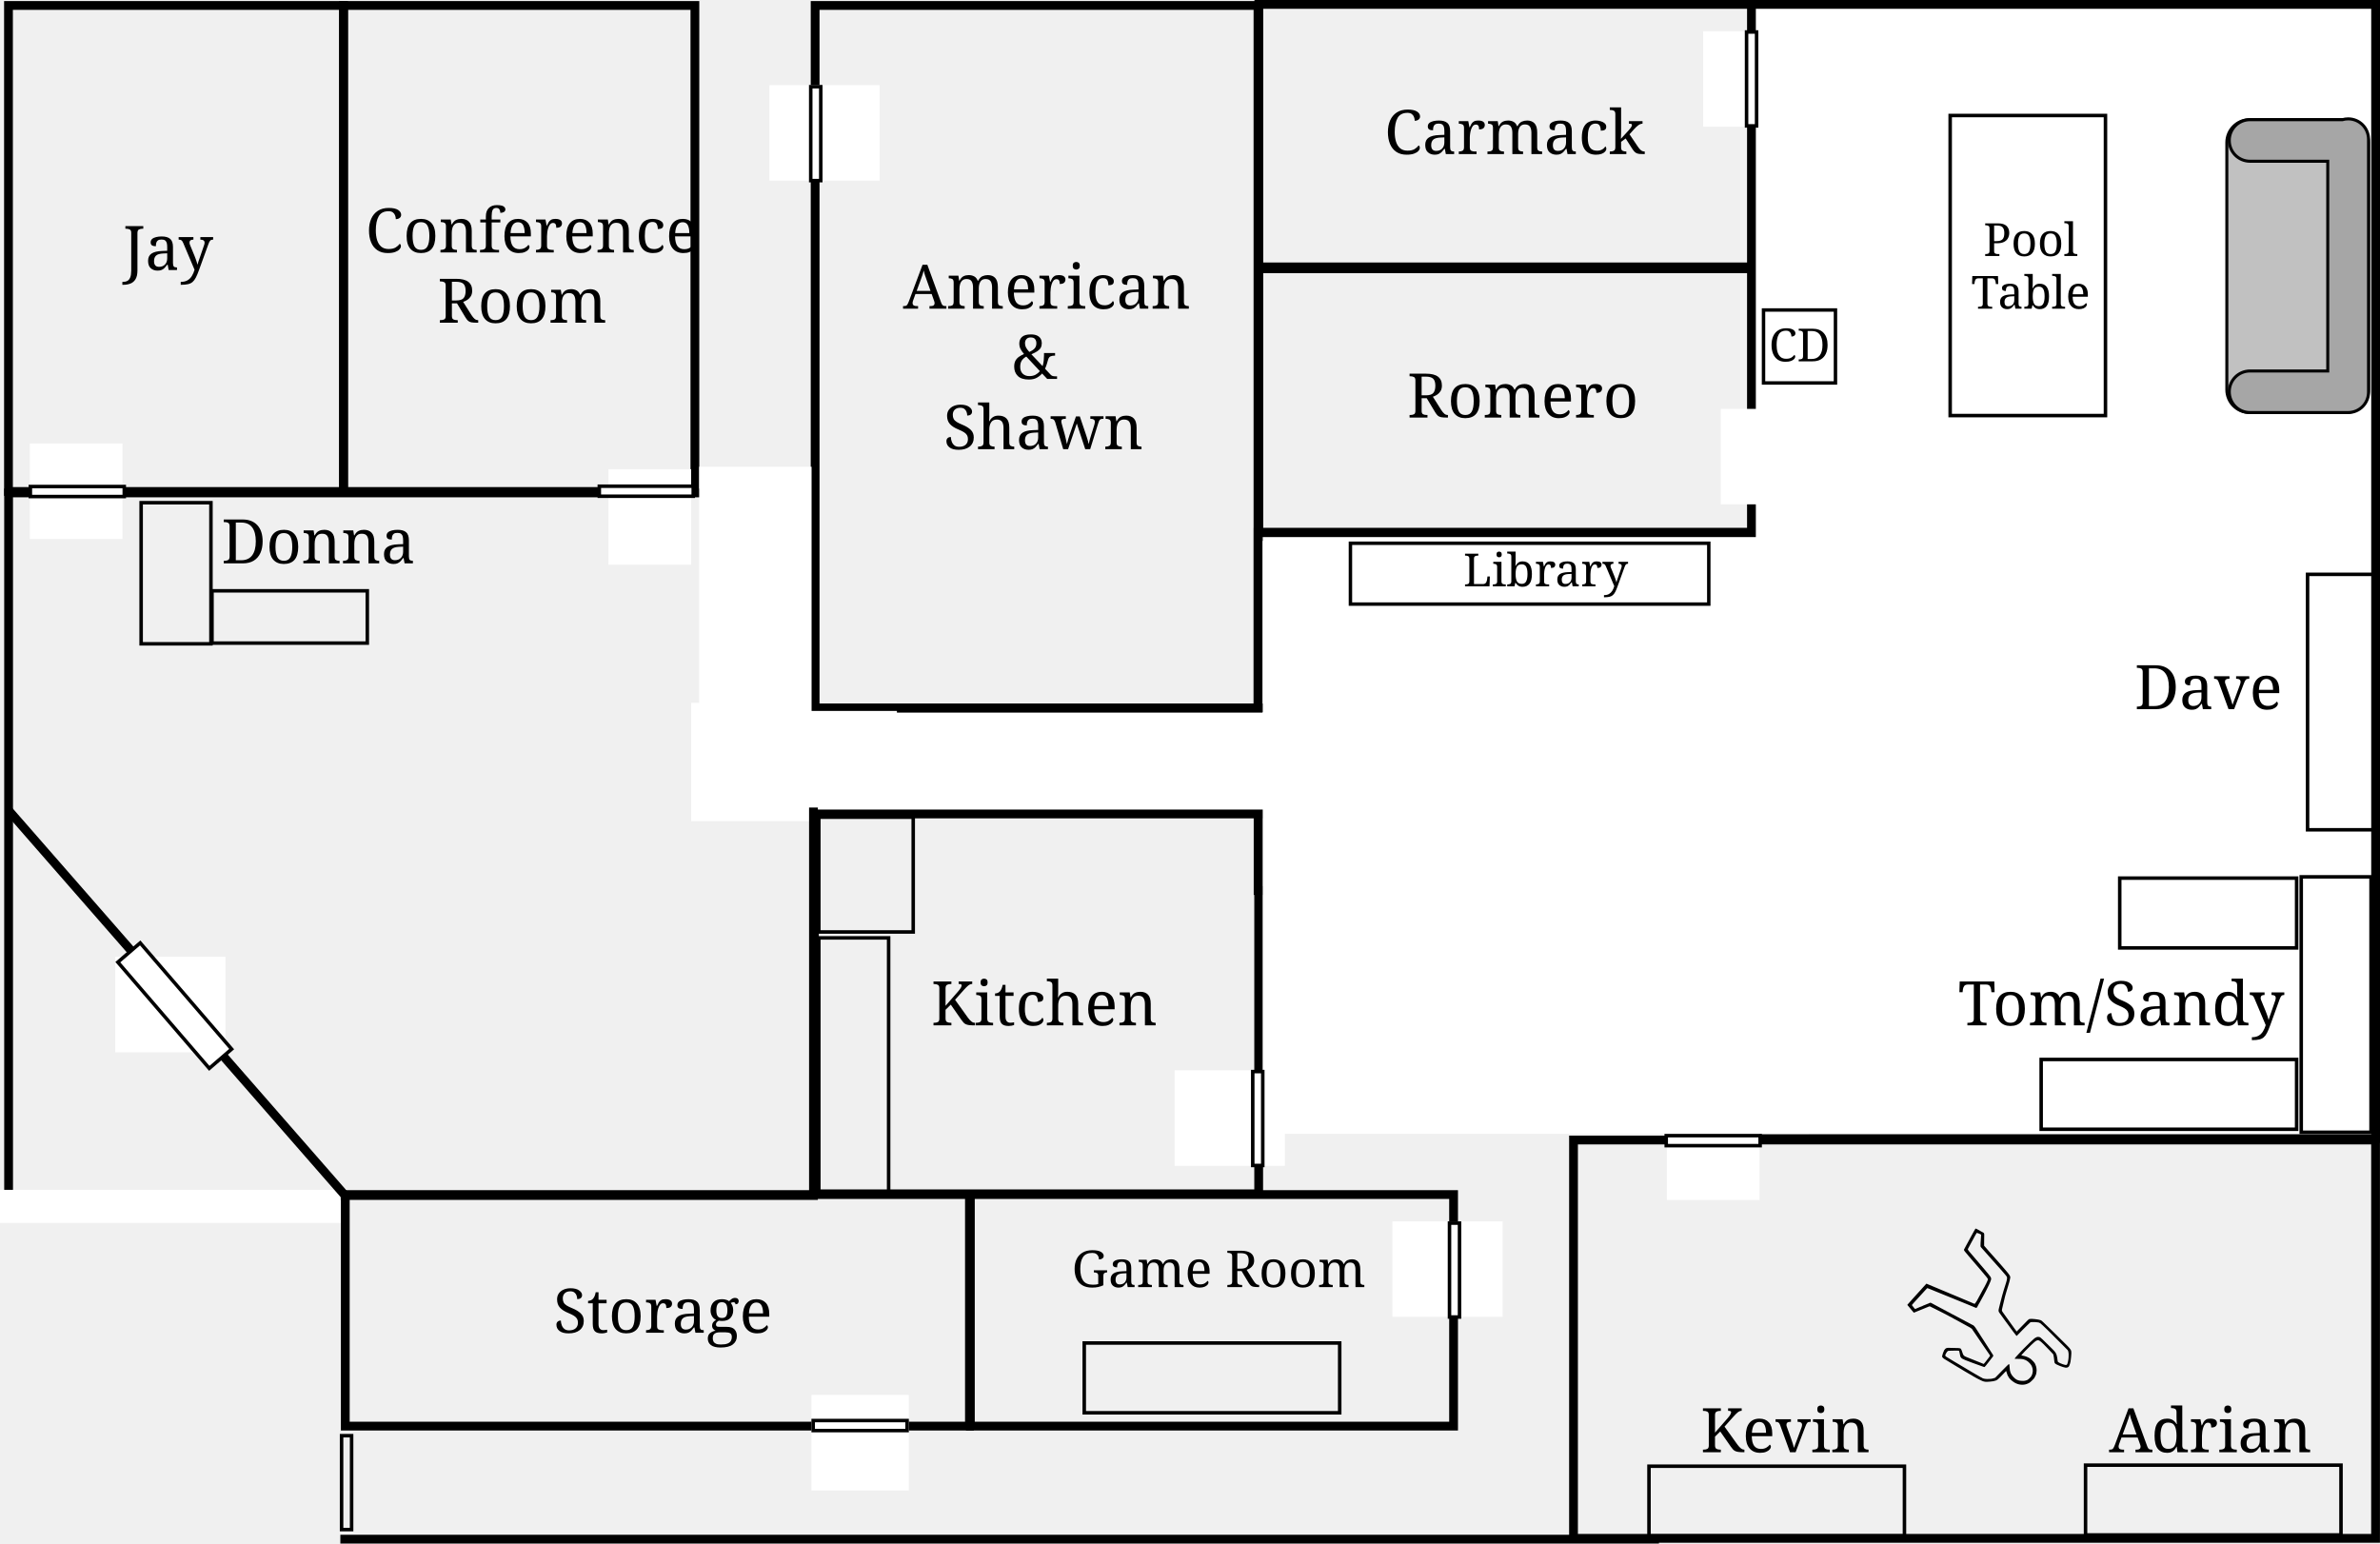
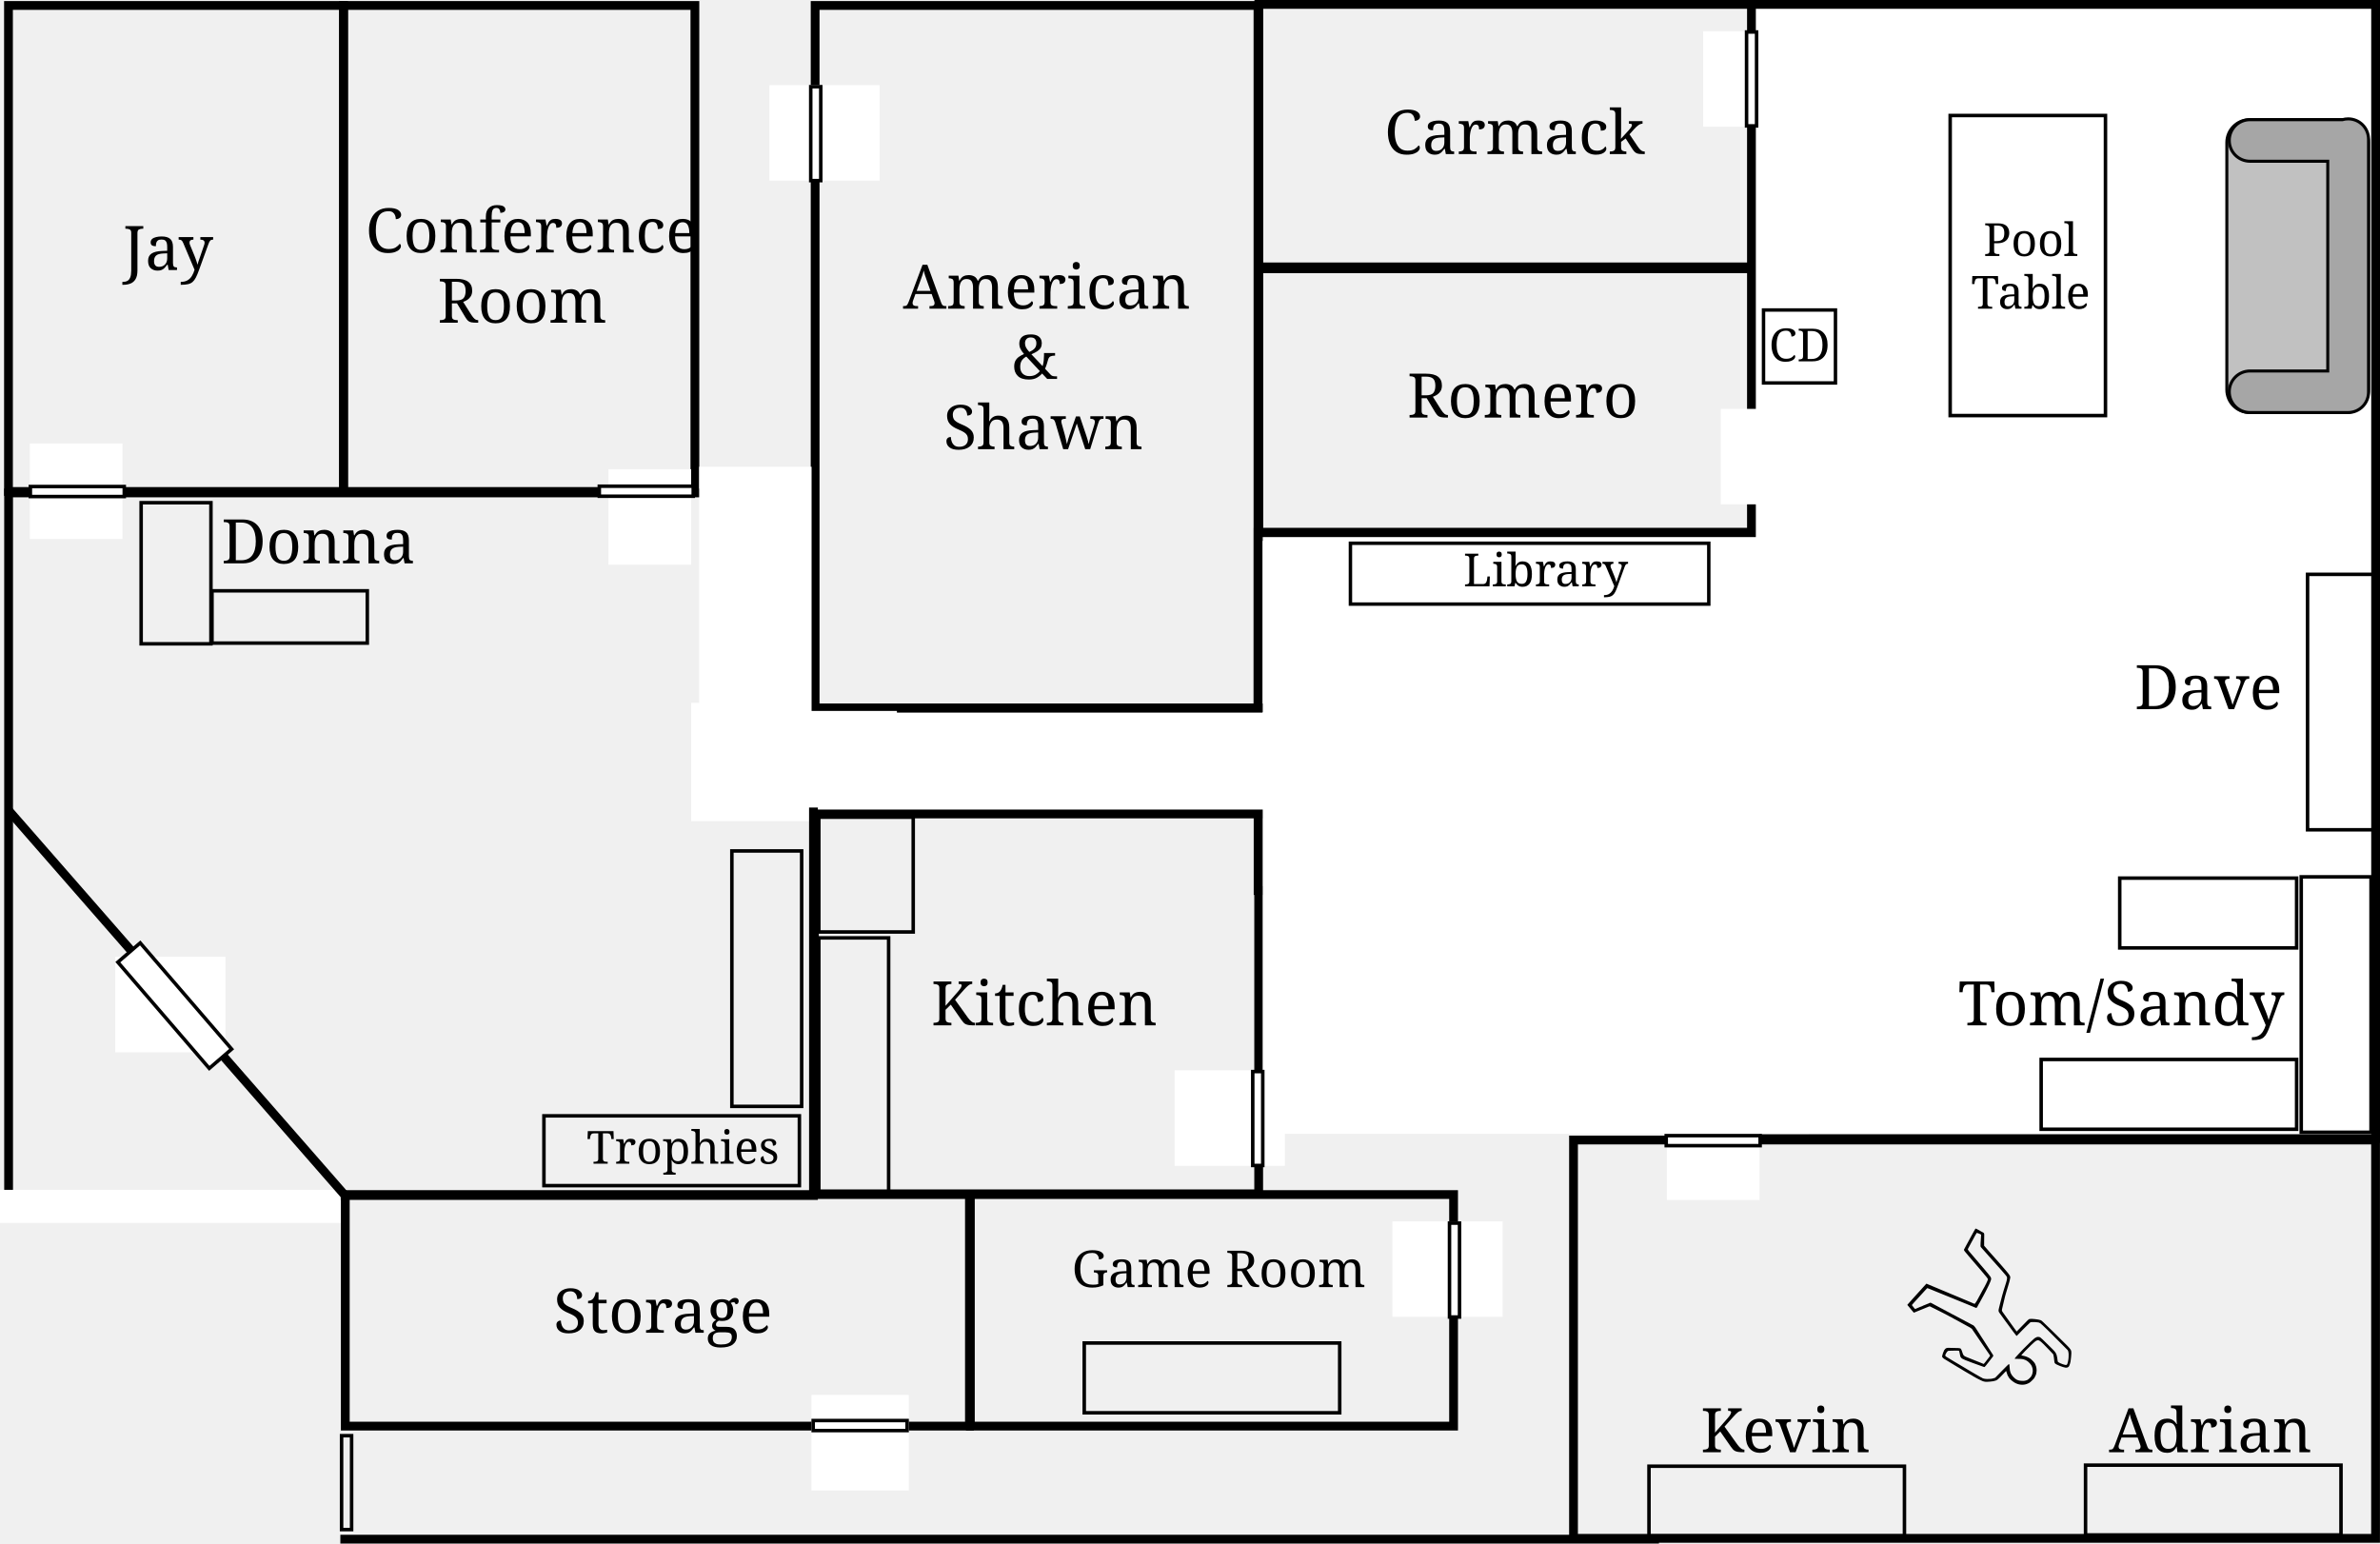
<svg xmlns="http://www.w3.org/2000/svg" id="svg2" version="1.1" xml:space="preserve" width="1806.363" height="1171.628" viewBox="0 0 1693.465 1098.402">
  <defs id="defs6">
    <clipPath clipPathUnits="userSpaceOnUse" id="clipPath22">
      <path d="M 0,0 H 1920 V 1080 H 0 Z" id="path24" />
    </clipPath>
    <clipPath clipPathUnits="userSpaceOnUse" id="clipPath212">
      <path d="m 1303.128,486.036 125.246,72.4 18.954,-32.79 -125.246,-72.4 z" id="path214" />
    </clipPath>
    <clipPath clipPathUnits="userSpaceOnUse" id="clipPath218">
      <path d="M 0,0 H 1920 V 1080 H 0 Z" id="path220" />
    </clipPath>
    <clipPath clipPathUnits="userSpaceOnUse" id="clipPath232">
      <path d="M 0,0 H 1920 V 1080 H 0 Z" id="path234" />
    </clipPath>
  </defs>
  <g id="g10" transform="matrix(1.25,0,0,-1.25,-626.1915,1313.4)">
    <path id="path30" style="fill:none;stroke:#000000;stroke-width:5;stroke-linecap:butt;stroke-linejoin:miter;stroke-miterlimit:4;stroke-dasharray:none;stroke-opacity:1" d="m 1217.518,1048.22 h 286.118 V 898.785 H 1217.518 Z" />
    <path id="path34" style="fill:none;stroke:#000000;stroke-width:5;stroke-linecap:butt;stroke-linejoin:miter;stroke-miterlimit:4;stroke-dasharray:none;stroke-opacity:1" d="m 1217.518,897.717 h 286.118 V 745.283 H 1217.518 Z" />
    <path id="path38" style="fill:none;stroke:#000000;stroke-width:5;stroke-linecap:butt;stroke-linejoin:miter;stroke-miterlimit:4;stroke-dasharray:none;stroke-opacity:1" d="m 1396.646,401.719 h 456.551 V 174.967 H 1396.646 Z" />
    <path id="path42" style="fill:none;stroke:#000000;stroke-width:5;stroke-linecap:butt;stroke-linejoin:miter;stroke-miterlimit:4;stroke-dasharray:none;stroke-opacity:1" d="m 1053.321,370.678 h 275.052 v -131.82 H 1053.321 Z" />
    <path id="path46" style="fill:none;stroke:#000000;stroke-width:5;stroke-linecap:butt;stroke-linejoin:miter;stroke-miterlimit:4;stroke-dasharray:none;stroke-opacity:1" d="m 964.55,588.567 h 252.885 V 371.105 H 964.55 Z" />
    <path id="path50" style="fill:none;stroke:#000000;stroke-width:5;stroke-linecap:butt;stroke-linejoin:miter;stroke-miterlimit:4;stroke-dasharray:none;stroke-opacity:1" d="m 1217.11,747.734 h 341.377 V 543.749 H 1217.11 Z" />
    <path d="m 1497.934,1048.22 h 355.291 V 402.522 h -355.291 z" style="fill:#ffffff;fill-opacity:1;fill-rule:nonzero;stroke:none" id="path52" />
    <path id="path56" style="fill:none;stroke:#000000;stroke-width:5;stroke-linecap:butt;stroke-linejoin:miter;stroke-miterlimit:4;stroke-dasharray:none;stroke-opacity:1" d="m 1497.934,1048.22 h 355.291 V 402.522 H 1497.934 Z" />
    <path d="M 936.539,647.717 H 1254.098 V 587.35 H 936.539 Z" style="fill:#ffffff;fill-opacity:1;fill-rule:nonzero;stroke:none" id="path58" />
    <path id="path62" style="fill:none;stroke:#000000;stroke-width:5;stroke-linecap:butt;stroke-linejoin:miter;stroke-miterlimit:4;stroke-dasharray:none;stroke-opacity:1" d="m 936.539,647.717 h 317.559 V 587.35 H 936.539 Z" />
    <path d="m 1219.742,744.964 h 310.901 v -339.68 h -310.901 z" style="fill:#ffffff;fill-opacity:1;fill-rule:nonzero;stroke:none" id="path64" />
    <text id="text68" style="font-variant:normal;font-weight:normal;line-height:0%;font-family:Georgia;-inkscape-font-specification:Georgia;writing-mode:lr-tb;fill:#000000;fill-opacity:1;fill-rule:nonzero;stroke:none" transform="scale(1,-1)" x="1031" y="-467">
      <tspan id="tspan70" y="-467" x="1031 1055.301 1065.555 1077.638 1093.531 1113.901 1130.82" style="font-size:35px;line-height:1.25">Kitchen</tspan>
    </text>
    <text id="text74" style="font-variant:normal;font-weight:normal;line-height:0%;font-family:Georgia;-inkscape-font-specification:Georgia;writing-mode:lr-tb;fill:#000000;fill-opacity:1;fill-rule:nonzero;stroke:none" transform="scale(1,-1)" x="1111" y="-318">
      <tspan id="tspan76" y="-318" x="1111 1132.028 1146.647 1172.199 1186.209 1193.2 1213.561 1229.195 1244.829" style="font-size:29px;line-height:1.25">Game Room</tspan>
    </text>
    <text id="text80" style="font-variant:normal;font-weight:normal;line-height:0%;font-family:Georgia;-inkscape-font-specification:Georgia;writing-mode:lr-tb;fill:#000000;fill-opacity:1;fill-rule:nonzero;stroke:none" transform="scale(1,-1)" x="1302" y="-813">
      <tspan id="tspan82" y="-813" x="1302 1326.559 1345.414 1376.238 1393.168 1407.507" style="font-size:35px;line-height:1.25">Romero</tspan>
    </text>
    <text id="text86" style="font-variant:normal;font-weight:normal;line-height:0%;font-family:Georgia;-inkscape-font-specification:Georgia;writing-mode:lr-tb;fill:#000000;fill-opacity:1;fill-rule:nonzero;stroke:none" transform="scale(1,-1)" x="1289" y="-963">
      <tspan id="tspan88" y="-963" x="1289 1311.474 1329.117 1343.47 1374.309 1391.953 1407.846" style="font-size:35px;line-height:1.25">Carmack</tspan>
    </text>
    <text id="text92" style="font-variant:normal;font-weight:normal;line-height:0%;font-family:Georgia;-inkscape-font-specification:Georgia;writing-mode:lr-tb;fill:#000000;fill-opacity:1;fill-rule:nonzero;stroke:none" transform="scale(1,-1)" x="1469" y="-224">
      <tspan id="tspan94" y="-224" x="1469 1493.301 1510.219 1527.601 1537.855" style="font-size:35px;line-height:1.25">Kevin</tspan>
    </text>
    <text id="text98" style="font-variant:normal;font-weight:normal;line-height:0%;font-family:Georgia;-inkscape-font-specification:Georgia;writing-mode:lr-tb;fill:#000000;fill-opacity:1;fill-rule:nonzero;stroke:none" transform="scale(1,-1)" x="1701.5" y="-224">
      <tspan id="tspan100" y="-224" x="1701.5 1724.981 1745.079 1759.418 1769.673 1787.309" style="font-size:35px;line-height:1.25">Adrian</tspan>
    </text>
    <text id="text104" style="font-variant:normal;font-weight:normal;line-height:0%;font-family:Georgia;-inkscape-font-specification:Georgia;writing-mode:lr-tb;fill:#000000;fill-opacity:1;fill-rule:nonzero;stroke:none" transform="scale(1,-1)" x="1615.6" y="-467">
      <tspan id="tspan106" y="-467" x="1615.6 1637.255 1656.123 1686.955 1703.359 1722.994 1740.631 1761.309 1781.406" style="font-size:35px;line-height:1.25">Tom/Sandy</tspan>
    </text>
    <text id="text110" style="font-variant:normal;font-weight:normal;line-height:0%;font-family:Georgia;-inkscape-font-specification:Georgia;writing-mode:lr-tb;fill:#000000;fill-opacity:1;fill-rule:nonzero;stroke:none" transform="scale(1,-1)" x="1716" y="-647">
      <tspan id="tspan112" y="-647" x="1716 1742.215 1759.852 1777.233" style="font-size:35px;line-height:1.25">Dave</tspan>
    </text>
    <path id="path116" style="fill:none;stroke:#000000;stroke-width:2;stroke-linecap:butt;stroke-linejoin:miter;stroke-miterlimit:4;stroke-dasharray:none;stroke-opacity:1" d="m 1439.61,216.028 h 145.417 V 176.296 H 1439.61 Z" />
    <path id="path120" style="fill:none;stroke:#000000;stroke-width:2;stroke-linecap:butt;stroke-linejoin:miter;stroke-miterlimit:4;stroke-dasharray:none;stroke-opacity:1" d="m 1688.11,216.629 h 145.417 V 176.896 H 1688.11 Z" />
    <path id="path124" style="fill:none;stroke:#000000;stroke-width:2;stroke-linecap:butt;stroke-linejoin:miter;stroke-miterlimit:4;stroke-dasharray:none;stroke-opacity:1" d="M 967.053,371.373 V 516.791 h 39.733 V 371.373 Z" />
    <path id="path128" style="fill:none;stroke:#000000;stroke-width:2;stroke-linecap:butt;stroke-linejoin:miter;stroke-miterlimit:4;stroke-dasharray:none;stroke-opacity:1" d="M 1810.892,406.127 V 551.545 h 39.733 V 406.127 Z" />
    <path id="path132" style="fill:none;stroke:#000000;stroke-width:2;stroke-linecap:butt;stroke-linejoin:miter;stroke-miterlimit:4;stroke-dasharray:none;stroke-opacity:1" d="m 1662.85,447.581 h 145.417 V 407.849 H 1662.85 Z" />
    <path id="path136" style="fill:none;stroke:#000000;stroke-width:2;stroke-linecap:butt;stroke-linejoin:miter;stroke-miterlimit:4;stroke-dasharray:none;stroke-opacity:1" d="m 1707.57,550.824 h 100.697 V 511.091 H 1707.57 Z" />
    <path id="path140" style="fill:none;stroke:#000000;stroke-width:2;stroke-linecap:butt;stroke-linejoin:miter;stroke-miterlimit:4;stroke-dasharray:none;stroke-opacity:1" d="M 1814.492,578.333 V 723.751 h 39.733 V 578.333 Z" />
    <path id="path144" style="fill:none;stroke:#000000;stroke-width:2;stroke-linecap:butt;stroke-linejoin:miter;stroke-miterlimit:4;stroke-dasharray:none;stroke-opacity:1" d="m 967.053,520.163 v 65.347 h 53.735 v -65.347 z" />
    <path id="path148" style="fill:none;stroke:#000000;stroke-width:2;stroke-linecap:butt;stroke-linejoin:miter;stroke-miterlimit:4;stroke-dasharray:none;stroke-opacity:1" d="m 1118.138,286.168 h 145.417 V 246.436 H 1118.138 Z" />
    <path id="path152" style="fill:none;stroke:#000000;stroke-width:2;stroke-linecap:butt;stroke-linejoin:miter;stroke-miterlimit:4;stroke-dasharray:none;stroke-opacity:1" d="M 1611.052,814.138 V 984.965 h 88.402 V 814.138 Z" />
    <text id="text156" style="font-variant:normal;font-weight:normal;line-height:0%;font-family:Georgia;-inkscape-font-specification:Georgia;writing-mode:lr-tb;fill:#000000;fill-opacity:1;fill-rule:nonzero;stroke:none" transform="scale(1,-1)" x="1630" y="-905">
      <tspan id="tspan158" y="-905" x="1630 1645.857 1659.869 1673.88 1681.314" style="font-size:26px;line-height:1.25">Pool </tspan>
    </text>
    <text id="text162" style="font-variant:normal;font-weight:normal;line-height:0%;font-family:Georgia;-inkscape-font-specification:Georgia;writing-mode:lr-tb;fill:#000000;fill-opacity:1;fill-rule:nonzero;stroke:none" transform="scale(1,-1)" x="1623" y="-875">
      <tspan id="tspan164" y="-875" x="1623 1639.086 1652.182 1666.735 1674.163" style="font-size:26px;line-height:1.25">Table</tspan>
    </text>
    <text id="text162-3" style="font-variant:normal;font-weight:normal;line-height:0%;font-family:Georgia;-inkscape-font-specification:Georgia;writing-mode:lr-tb;fill:#000000;fill-opacity:1;fill-rule:nonzero;stroke:none" transform="scale(1,-1)" x="1333.915" y="-716.931">
      <tspan id="tspan164-9" style="font-size:26px;line-height:1.25" x="1333.915" y="-716.931">Library</tspan>
    </text>
    <text id="text162-3-9" style="font-variant:normal;font-weight:normal;line-height:0%;font-family:Georgia;-inkscape-font-specification:Georgia;writing-mode:lr-tb;fill:#000000;fill-opacity:1;fill-rule:nonzero;stroke:none" transform="scale(1,-1)" x="1507.881" y="-845.025">
      <tspan id="tspan164-9-9" style="font-size:26px;line-height:1.25" x="1507.881" y="-845.025">CD</tspan>
    </text>
    <path id="path168" style="fill:none;stroke:#000000;stroke-width:5;stroke-linecap:butt;stroke-linejoin:miter;stroke-miterlimit:4;stroke-dasharray:none;stroke-opacity:1" d="m 697.498,370.678 h 355.291 v -131.82 H 697.498 Z" />
    <text id="text172" style="font-variant:normal;font-weight:normal;line-height:0%;font-family:Georgia;-inkscape-font-specification:Georgia;writing-mode:lr-tb;fill:#000000;fill-opacity:1;fill-rule:nonzero;stroke:none" transform="scale(1,-1)" x="816" y="-292">
      <tspan id="tspan174" y="-292" x="816 835.635 847.717 866.586 880.925 898.562 916.387" style="font-size:35px;line-height:1.25">Storage</tspan>
    </text>
    <path id="path178" style="fill:none;stroke:#000000;stroke-width:5;stroke-linecap:butt;stroke-linejoin:miter;stroke-miterlimit:4;stroke-dasharray:none;stroke-opacity:1" d="m 964.95,1047.61 h 252.085 V 647.638 H 964.95 Z" />
    <text id="text182" style="font-variant:normal;font-weight:normal;line-height:0%;font-family:Georgia;-inkscape-font-specification:Georgia;writing-mode:lr-tb;fill:#000000;fill-opacity:1;fill-rule:nonzero;stroke:none" transform="scale(1,-1)" x="1015" y="-875">
      <tspan id="tspan184" y="-875" x="1015 1038.481 1069.313 1086.232 1100.572 1110.826 1126.72 1144.356 1165.034" style="font-size:35px;line-height:1.25">American </tspan>
    </text>
    <text id="text188" style="font-variant:normal;font-weight:normal;line-height:0%;font-family:Georgia;-inkscape-font-specification:Georgia;writing-mode:lr-tb;fill:#000000;fill-opacity:1;fill-rule:nonzero;stroke:none" transform="scale(1,-1)" x="1077" y="-835">
      <tspan id="tspan190" y="-835" x="1077 1101.864" style="font-size:35px;line-height:1.25">&amp; </tspan>
    </text>
    <text id="text194" style="font-variant:normal;font-weight:normal;line-height:0%;font-family:Georgia;-inkscape-font-specification:Georgia;writing-mode:lr-tb;fill:#000000;fill-opacity:1;fill-rule:nonzero;stroke:none" transform="scale(1,-1)" x="1038" y="-795">
      <tspan id="tspan196" y="-795" x="1038 1057.635 1078.005 1095.641 1121.447" style="font-size:35px;line-height:1.25">Shawn</tspan>
    </text>
    <path d="M 894.364,650.609 H 962.505 V 583.261 H 894.364 Z" style="fill:#ffffff;fill-opacity:1;fill-rule:nonzero;stroke:none" id="path198" />
    <path id="path202" style="fill:none;stroke:#000000;stroke-width:5;stroke-linecap:butt;stroke-linejoin:miter;stroke-miterlimit:4;stroke-dasharray:none;stroke-opacity:1" d="m 694.691,174.499 h 750.585" />
    <path id="path238" style="fill:none;stroke:#000000;stroke-width:5;stroke-linecap:butt;stroke-linejoin:miter;stroke-miterlimit:4;stroke-dasharray:none;stroke-opacity:1" d="M 505.848,770.11 H 964.005 V 370.137 H 505.848 Z" />
    <path d="m 943.364,646 h 68.141 v -55 h -68.141 z" style="fill:#ffffff;fill-opacity:1;fill-rule:nonzero;stroke:none" id="path240" />
    <path id="path244" style="fill:none;stroke:#000000;stroke-width:5;stroke-linecap:butt;stroke-linejoin:miter;stroke-miterlimit:4;stroke-dasharray:none;stroke-opacity:1" d="M 696.485,1047.61 H 896.507 V 770.934 H 696.485 Z" />
    <text id="text248" style="font-variant:normal;font-weight:normal;line-height:0%;font-family:Georgia;-inkscape-font-specification:Georgia;writing-mode:lr-tb;fill:#000000;fill-opacity:1;fill-rule:nonzero;stroke:none" transform="scale(1,-1)" x="709" y="-907">
      <tspan id="tspan250" y="-907" x="709 731.474 750.342 771.031 782.409 799.317 813.671 830.579 851.268 867.162 884.07" style="font-size:35px;line-height:1.25">Conference </tspan>
    </text>
    <text id="text254" style="font-variant:normal;font-weight:normal;line-height:0%;font-family:Georgia;-inkscape-font-specification:Georgia;writing-mode:lr-tb;fill:#000000;fill-opacity:1;fill-rule:nonzero;stroke:none" transform="scale(1,-1)" x="750" y="-867">
      <tspan id="tspan256" y="-867" x="750 774.56 793.414 812.268" style="font-size:35px;line-height:1.25">Room</tspan>
    </text>
    <text id="text260" style="font-variant:normal;font-weight:normal;line-height:0%;font-family:Georgia;-inkscape-font-specification:Georgia;writing-mode:lr-tb;fill:#000000;fill-opacity:1;fill-rule:nonzero;stroke:none" transform="scale(1,-1)" x="627" y="-730">
      <tspan id="tspan262" y="-730" x="627 653.215 672.083 692.761 713.44" style="font-size:35px;line-height:1.25">Donna</tspan>
    </text>
    <path id="path266" style="fill:none;stroke:#000000;stroke-width:5;stroke-linecap:butt;stroke-linejoin:miter;stroke-miterlimit:4;stroke-dasharray:none;stroke-opacity:1" d="M 505.779,1047.61 H 696.54 V 770.934 H 505.779 Z" />
    <text id="text270" style="font-variant:normal;font-weight:normal;line-height:0%;font-family:Georgia;-inkscape-font-specification:Georgia;writing-mode:lr-tb;fill:#000000;fill-opacity:1;fill-rule:nonzero;stroke:none" transform="scale(1,-1)" x="571" y="-897">
      <tspan id="tspan272" y="-897" x="571 589.116 606.742" style="font-size:35px;line-height:1.25">Jay</tspan>
    </text>
    <path d="m 500.953,373.364 h 193.948 v -18.804 H 500.953 Z" style="fill:#ffffff;fill-opacity:1;fill-rule:nonzero;stroke:none" id="path276" />
    <path id="path280" style="fill:none;stroke:#000000;stroke-width:5;stroke-linecap:butt;stroke-linejoin:miter;stroke-miterlimit:4;stroke-dasharray:none;stroke-opacity:1" d="M 506.228,588.945 697.727,369.751" />
    <path d="m 847.301,783.609 h 47.063 v -54.347 h -47.063 z" style="fill:#ffffff;fill-opacity:1;fill-rule:nonzero;stroke:none" id="path282" />
    <path d="m 898.932,785.002 h 64 V 642.553 h -64 z" style="fill:#ffffff;fill-opacity:1;fill-rule:nonzero;stroke:none" id="path284" />
    <path d="m 938.932,1002.247 h 62.757 v -54.348 h -62.757 z" style="fill:#ffffff;fill-opacity:1;fill-rule:nonzero;stroke:none" id="path286" />
    <path d="m 517.932,798.247 h 52.758 v -54.347 h -52.758 z" style="fill:#ffffff;fill-opacity:1;fill-rule:nonzero;stroke:none" id="path288" />
    <path d="m 566.549,506.01 h 62.758 v -54.347 h -62.758 z" style="fill:#ffffff;fill-opacity:1;fill-rule:nonzero;stroke:none" id="path290" />
    <path d="m 962.842,256.6 h 55.456 v -54.347 h -55.456 z" style="fill:#ffffff;fill-opacity:1;fill-rule:nonzero;stroke:none" id="path292" />
    <path d="m 1293.54,355.421 h 62.758 v -54.347 h -62.758 z" style="fill:#ffffff;fill-opacity:1;fill-rule:nonzero;stroke:none" id="path294" />
    <path d="m 1169.587,441.382 h 62.757 V 387.035 h -62.757 z" style="fill:#ffffff;fill-opacity:1;fill-rule:nonzero;stroke:none" id="path296" />
    <path d="m 1449.773,421.952 h 52.757 V 367.605 h -52.757 z" style="fill:#ffffff;fill-opacity:1;fill-rule:nonzero;stroke:none" id="path298" />
    <path d="m 1480.482,817.952 h 62.758 V 763.605 h -62.758 z" style="fill:#ffffff;fill-opacity:1;fill-rule:nonzero;stroke:none" id="path300" />
    <path d="m 1470.482,1032.953 h 62.758 v -54.348 h -62.758 z" style="fill:#ffffff;fill-opacity:1;fill-rule:nonzero;stroke:none" id="path302" />
    <path id="path306" style="fill:none;stroke:#000000;stroke-width:2;stroke-linecap:butt;stroke-linejoin:miter;stroke-miterlimit:4;stroke-dasharray:none;stroke-opacity:1" d="m 695.386,179.95 v 53.456 h 5.709 V 179.95 Z" />
    <path id="path310" style="fill:none;stroke:#000000;stroke-width:2;stroke-linecap:butt;stroke-linejoin:miter;stroke-miterlimit:4;stroke-dasharray:none;stroke-opacity:1" d="m 1326.052,300.966 v 53.456 h 5.709 V 300.966 Z" />
    <path id="path314" style="fill:none;stroke:#000000;stroke-width:2;stroke-linecap:butt;stroke-linejoin:miter;stroke-miterlimit:4;stroke-dasharray:none;stroke-opacity:1" d="m 1017.298,236.318 h -53.456 v 5.709 h 53.456 z" />
    <path id="path318" style="fill:none;stroke:#000000;stroke-width:2;stroke-linecap:butt;stroke-linejoin:miter;stroke-miterlimit:4;stroke-dasharray:none;stroke-opacity:1" d="m 1214.052,387.236 v 53.456 h 5.709 V 387.236 Z" />
    <path id="path322" style="fill:none;stroke:#000000;stroke-width:2;stroke-linecap:butt;stroke-linejoin:miter;stroke-miterlimit:4;stroke-dasharray:none;stroke-opacity:1" d="m 1502.879,398.51 h -53.456 v 5.709 h 53.456 z" />
    <path id="path330" style="fill:none;stroke:#000000;stroke-width:2;stroke-linecap:butt;stroke-linejoin:miter;stroke-miterlimit:4;stroke-dasharray:none;stroke-opacity:1" d="m 1495.152,979.051 v 53.456 h 5.709 v -53.456 z" />
    <path id="path334" style="fill:none;stroke:#000000;stroke-width:2;stroke-linecap:butt;stroke-linejoin:miter;stroke-miterlimit:4;stroke-dasharray:none;stroke-opacity:1" d="m 962.45,947.899 v 53.456 h 5.709 v -53.456 z" />
    <path d="m 895.56,768.219 h -53.456 v 5.709 h 53.456 z" style="fill:#ffffff;fill-opacity:1;fill-rule:nonzero;stroke:none" id="path340" />
    <path id="path344" style="fill:none;stroke:#000000;stroke-width:2;stroke-linecap:butt;stroke-linejoin:miter;stroke-miterlimit:4;stroke-dasharray:none;stroke-opacity:1" d="m 895.56,768.219 h -53.456 v 5.709 h 53.456 z" />
    <path d="m 571.689,768.042 h -53.456 v 5.709 h 53.456 z" style="fill:#ffffff;fill-opacity:1;fill-rule:nonzero;stroke:none" id="path346" />
    <path id="path350" style="fill:none;stroke:#000000;stroke-width:2;stroke-linecap:butt;stroke-linejoin:miter;stroke-miterlimit:4;stroke-dasharray:none;stroke-opacity:1" d="m 571.689,768.042 h -53.456 v 5.709 h 53.456 z" />
    <path d="m 620.083,442.521 -52.056,60.444 12.733,10.966 52.056,-60.444 z" style="fill:#ffffff;fill-opacity:1;fill-rule:nonzero;stroke:none" id="path352" />
    <path id="path356" style="fill:none;stroke:#000000;stroke-width:2;stroke-linecap:butt;stroke-linejoin:miter;stroke-miterlimit:4;stroke-dasharray:none;stroke-opacity:1" d="m 620.083,442.521 -52.056,60.444 12.733,10.966 52.056,-60.444 z" />
    <path id="path360" style="fill:none;stroke:#000000;stroke-width:2;stroke-linecap:butt;stroke-linejoin:miter;stroke-miterlimit:4;stroke-dasharray:none;stroke-opacity:1" d="m 581.293,684.205 v 80.333 h 39.733 v -80.333 z" />
    <path id="path364" style="fill:none;stroke:#000000;stroke-width:2;stroke-linecap:butt;stroke-linejoin:miter;stroke-miterlimit:4;stroke-dasharray:none;stroke-opacity:1" d="m 621.627,684.613 v 29.763 h 88.402 V 684.613 Z" />
    <rect style="opacity:0.98;fill:#c0c0c0;fill-opacity:1;stroke:#000000;stroke-width:1.723;stroke-miterlimit:4;stroke-dasharray:none;stroke-dashoffset:0;stroke-opacity:1" id="rect3832" width="80.67" height="166.717" x="1768.539" y="-982.587" transform="scale(1,-1)" ry="13" />
    <path style="fill:#000000;stroke-width:0.11" d="m 1630.443,347.724 c 0,-0.416 -0.024,-1.946 -0.047,-3.4 -0.023,-1.454 -0.025,-2.707 -0.01,-2.784 0.02,-0.077 1.445,-1.712 3.166,-3.633 4.857,-5.421 8.796,-9.914 9.896,-11.287 1.587,-1.981 1.875,-2.494 1.811,-3.221 -0.043,-0.484 -0.53,-2.657 -0.612,-2.733 -0.058,-0.062 -1.235,-3.989 -1.901,-6.376 -0.23,-0.824 -0.45,-1.608 -0.489,-1.741 -0.133,-0.456 -1.246,-5.153 -1.548,-6.534 -0.336,-1.535 -0.363,-1.416 0.644,-2.819 0.704,-0.979 1.417,-1.975 2.074,-2.891 0.285,-0.398 0.751,-1.049 1.036,-1.446 0.285,-0.398 0.751,-1.049 1.036,-1.446 0.285,-0.398 0.751,-1.049 1.036,-1.446 0.285,-0.398 0.759,-1.058 1.052,-1.469 0.293,-0.411 0.711,-0.982 0.928,-1.269 l 0.395,-0.522 0.991,1.022 c 6.032,6.216 5.749,5.944 6.36,6.114 0.919,0.255 5.226,-0.221 6.384,-0.706 0.46,-0.193 1.062,-0.748 5.449,-5.03 0.848,-0.828 2.236,-2.182 3.084,-3.01 2.237,-2.184 4.697,-4.623 6.448,-6.393 2.177,-2.202 2.456,-2.717 2.403,-4.432 -0.031,-1.004 -0.243,-3.251 -0.38,-4.035 -0.059,-0.338 -0.103,-0.656 -0.098,-0.707 0.024,-0.229 -0.577,-2.129 -0.797,-2.517 -0.368,-0.65 -1.165,-0.998 -2.027,-0.888 -0.581,0.075 -2.313,0.598 -2.987,0.903 -0.147,0.068 -0.626,0.268 -1.062,0.446 -1.57,0.643 -2.067,1.019 -2.261,1.709 -0.083,0.295 -0.304,2.154 -0.328,2.764 -0.01,0.134 -0.092,0.594 -0.192,1.024 l -0.183,0.782 -2.377,2.536 c -2.425,2.588 -4.391,4.497 -5.152,5.005 -0.878,0.585 -1.419,0.591 -2.4,0.028 -0.608,-0.35 -4.453,-3.984 -6.053,-5.722 -0.495,-0.538 -1.17,-1.271 -1.5,-1.629 -0.33,-0.358 -0.633,-0.709 -0.673,-0.779 -0.046,-0.08 0.281,-0.178 0.879,-0.265 1.147,-0.166 2.804,-0.77 3.705,-1.35 0.21,-0.136 0.561,-0.36 0.779,-0.499 0.478,-0.305 2.166,-2.11 2.305,-2.465 0.056,-0.139 0.204,-0.461 0.331,-0.715 0.574,-1.145 0.85,-3.007 0.628,-4.241 -0.061,-0.337 -0.11,-0.649 -0.109,-0.695 0.01,-0.44 -0.62,-1.943 -1.143,-2.746 -0.365,-0.562 -2.305,-2.436 -2.758,-2.665 -0.211,-0.107 -0.58,-0.293 -0.818,-0.415 -1.829,-0.929 -4.392,-0.966 -6.45,-0.095 -0.702,0.297 -0.83,0.363 -1.385,0.711 -0.787,0.494 -1.35,0.93 -2.122,1.645 -0.613,0.567 -0.823,0.864 -1.634,2.307 -0.073,0.131 -0.274,0.723 -0.445,1.317 -0.34,1.18 -0.408,1.317 -0.549,1.105 -0.052,-0.078 -0.686,-0.746 -1.409,-1.484 -0.723,-0.738 -1.702,-1.748 -2.176,-2.243 -1.504,-1.571 -2.465,-1.959 -5.496,-2.217 -2.412,-0.205 -3.06,-0.15 -4.336,0.366 -0.581,0.236 -1.102,0.477 -1.157,0.538 -0.062,0.056 -0.162,0.117 -0.239,0.124 -0.077,0.007 -0.339,0.134 -0.585,0.278 -0.246,0.144 -0.504,0.278 -0.574,0.296 -0.069,0.019 -0.325,0.154 -0.567,0.302 -0.242,0.148 -0.532,0.302 -0.644,0.342 -0.111,0.041 -0.269,0.144 -0.35,0.231 -0.086,0.083 -0.204,0.147 -0.273,0.134 -0.07,-0.014 -0.208,0.062 -0.306,0.168 -0.102,0.102 -0.236,0.182 -0.306,0.168 -0.07,-0.014 -0.21,0.064 -0.311,0.174 -0.105,0.106 -0.275,0.232 -0.385,0.274 -0.198,0.073 -1.061,0.565 -1.934,1.103 -0.241,0.149 -0.534,0.317 -0.651,0.375 -0.117,0.057 -0.409,0.227 -0.649,0.377 -0.24,0.15 -0.532,0.32 -0.649,0.377 -0.118,0.057 -0.409,0.227 -0.649,0.377 -0.24,0.15 -0.549,0.338 -0.686,0.418 -0.137,0.08 -0.446,0.268 -0.686,0.418 -0.24,0.15 -0.549,0.338 -0.686,0.417 -0.138,0.079 -0.446,0.268 -0.686,0.418 -0.24,0.15 -0.532,0.319 -0.649,0.377 -0.117,0.057 -0.409,0.227 -0.649,0.377 -0.24,0.15 -0.549,0.338 -0.686,0.418 -0.138,0.079 -0.446,0.268 -0.686,0.417 -0.24,0.15 -0.549,0.338 -0.686,0.417 -0.138,0.079 -0.446,0.268 -0.686,0.418 -0.24,0.15 -0.549,0.338 -0.686,0.417 -0.138,0.079 -0.446,0.268 -0.686,0.417 -0.24,0.15 -0.549,0.338 -0.686,0.418 -0.138,0.079 -0.446,0.268 -0.686,0.417 -0.24,0.15 -0.549,0.338 -0.686,0.417 -0.138,0.079 -0.446,0.268 -0.685,0.418 -0.24,0.15 -0.546,0.327 -0.68,0.392 -0.134,0.066 -0.443,0.333 -0.685,0.595 -0.419,0.454 -0.437,0.503 -0.374,1.042 0.067,0.575 0.809,2.643 1.182,3.297 0.113,0.197 0.394,0.534 0.626,0.748 0.478,0.442 0.941,0.565 2.085,0.553 5.511,-0.055 6.407,-0.124 6.768,-0.515 0.203,-0.22 0.608,-1.25 1.009,-2.567 0.332,-1.088 0.781,-1.581 1.831,-2.007 3.009,-1.224 6.61,-2.671 8.314,-3.34 0.69,-0.271 1.392,-0.561 1.56,-0.645 0.334,-0.166 0.337,-0.163 1.31,1.109 0.187,0.245 0.465,0.603 0.617,0.796 0.153,0.192 0.428,0.553 0.614,0.799 0.185,0.247 0.57,0.745 0.854,1.108 0.284,0.363 0.523,0.711 0.53,0.773 0.01,0.062 -0.216,0.437 -0.495,0.834 -0.954,1.355 -1.635,2.342 -2.556,3.711 -0.223,0.331 -0.618,0.913 -0.878,1.292 -0.26,0.38 -0.657,0.959 -0.881,1.29 -0.225,0.33 -0.606,0.89 -0.848,1.244 -0.24,0.356 -0.595,0.874 -0.783,1.154 -0.335,0.498 -0.788,1.163 -1.711,2.513 -0.251,0.367 -0.626,0.917 -0.833,1.221 -0.207,0.305 -0.578,0.841 -0.822,1.194 -0.244,0.353 -0.493,0.739 -0.552,0.859 -0.089,0.183 -1.915,1.279 -2.848,1.708 -0.12,0.054 -1.219,0.661 -2.445,1.346 -1.225,0.686 -2.326,1.291 -2.446,1.345 -0.121,0.053 -0.692,0.371 -1.272,0.702 -0.58,0.332 -1.115,0.611 -1.191,0.619 -0.076,0.008 -0.213,0.097 -0.305,0.197 -0.097,0.096 -0.225,0.171 -0.295,0.157 -0.07,-0.014 -0.203,0.057 -0.295,0.157 -0.097,0.096 -0.23,0.188 -0.306,0.197 -0.076,0.008 -0.476,0.21 -0.89,0.447 -0.414,0.237 -0.815,0.438 -0.891,0.446 -0.076,0.008 -0.199,0.082 -0.274,0.162 -0.08,0.076 -0.239,0.186 -0.366,0.233 -0.126,0.048 -0.333,0.125 -0.46,0.172 -0.127,0.046 -0.291,0.152 -0.366,0.233 -0.08,0.076 -0.198,0.153 -0.274,0.162 -0.077,0.007 -0.339,0.133 -0.585,0.278 -0.246,0.144 -0.503,0.279 -0.571,0.298 -0.069,0.02 -0.306,0.138 -0.527,0.264 -0.222,0.126 -0.526,0.284 -0.676,0.351 -0.54,0.242 -0.713,0.329 -1.212,0.608 -0.279,0.156 -0.657,0.347 -0.841,0.425 -0.183,0.078 -0.563,0.268 -0.842,0.424 -0.279,0.155 -0.656,0.348 -0.838,0.427 -0.181,0.08 -0.493,0.232 -0.692,0.337 -0.396,0.211 -0.807,0.408 -1.07,0.513 -0.094,0.038 -0.382,0.195 -0.642,0.351 -0.501,0.301 -0.732,0.299 -1.406,-0.013 -0.412,-0.191 -0.578,-0.259 -1.145,-0.468 -0.154,-0.057 -0.448,-0.178 -0.653,-0.268 -0.205,-0.091 -0.5,-0.211 -0.654,-0.268 -0.403,-0.149 -0.668,-0.257 -1.092,-0.444 -0.205,-0.091 -0.5,-0.211 -0.653,-0.268 -0.403,-0.149 -0.668,-0.257 -1.092,-0.444 -0.427,-0.188 -0.694,-0.297 -1.093,-0.444 -0.302,-0.111 -1.345,-0.545 -1.672,-0.695 -0.188,-0.087 -0.25,-0.031 -1.014,0.918 -0.447,0.556 -1.28,1.558 -1.845,2.232 l -1.036,1.219 0.271,0.357 c 0.251,0.33 0.757,0.897 2.952,3.309 0.451,0.495 1.187,1.309 1.635,1.808 0.924,1.028 1.983,2.197 3.236,3.57 0.472,0.517 0.987,1.095 1.143,1.283 0.157,0.188 0.594,0.666 0.972,1.062 l 0.688,0.719 0.358,-0.16 c 0.197,-0.088 0.737,-0.317 1.201,-0.508 1.86,-0.769 2.207,-0.914 2.63,-1.1 0.47,-0.207 0.914,-0.392 2.671,-1.114 0.609,-0.25 1.12,-0.468 1.134,-0.483 0.014,-0.016 0.55,-0.241 1.19,-0.502 0.64,-0.26 1.363,-0.559 1.608,-0.664 0.244,-0.105 0.748,-0.316 1.119,-0.469 0.639,-0.263 1.179,-0.491 2.457,-1.035 0.675,-0.287 1.617,-0.678 2.749,-1.14 0.465,-0.19 1.083,-0.447 1.372,-0.572 0.289,-0.125 0.763,-0.33 1.053,-0.454 0.289,-0.125 0.83,-0.353 1.201,-0.505 0.371,-0.153 0.873,-0.365 1.115,-0.472 0.242,-0.107 0.796,-0.339 1.231,-0.515 0.435,-0.176 1.027,-0.423 1.316,-0.549 1.01,-0.44 1.583,-0.685 2.278,-0.975 l 0.7,-0.292 0.376,0.347 c 0.321,0.297 1.504,2.265 1.832,3.046 0.051,0.123 0.64,1.206 1.307,2.406 0.667,1.2 1.244,2.277 1.281,2.392 0.037,0.116 0.139,0.275 0.226,0.356 0.083,0.084 0.147,0.203 0.134,0.274 -0.014,0.07 0.058,0.204 0.159,0.298 0.099,0.097 0.187,0.216 0.189,0.272 0,0.092 0.483,1.027 1.162,2.267 0.616,1.124 0.985,2.18 0.884,2.532 -0.099,0.346 -0.854,1.296 -3.34,4.201 -0.987,1.154 -2.618,3.061 -3.626,4.237 -1.006,1.177 -2.69,3.137 -3.74,4.356 -2.587,3.003 -2.93,3.461 -2.876,3.837 0.023,0.164 0.107,0.36 0.184,0.433 0.079,0.074 0.172,0.228 0.209,0.343 0.038,0.115 0.386,0.779 0.776,1.475 0.389,0.697 0.753,1.363 0.809,1.482 0.182,0.384 0.645,1.233 0.948,1.738 0.163,0.271 0.339,0.592 0.391,0.714 0.053,0.122 0.201,0.401 0.33,0.619 0.129,0.218 0.279,0.495 0.334,0.614 0.055,0.119 0.653,1.218 1.329,2.441 1.132,2.05 1.246,2.221 1.458,2.179 0.217,-0.042 1.668,-0.828 3.2,-1.733 0.382,-0.226 0.786,-0.443 0.897,-0.484 0.482,-0.175 0.688,-0.586 0.682,-1.362 z m -3.128,0.799 c -0.577,0.21 -1.087,0.374 -1.133,0.365 -0.077,-0.015 -1.639,-2.778 -1.857,-3.285 -0.052,-0.122 -0.201,-0.401 -0.329,-0.619 -0.129,-0.218 -0.28,-0.493 -0.337,-0.611 -0.057,-0.118 -0.496,-0.922 -0.977,-1.788 -0.48,-0.866 -0.901,-1.654 -0.935,-1.751 -0.035,-0.097 -0.19,-0.39 -0.346,-0.651 -0.478,-0.796 -0.475,-0.802 1.174,-2.714 6.608,-7.662 10.931,-12.805 11.429,-13.599 0.298,-0.475 0.426,-0.997 0.36,-1.47 -0.055,-0.402 -0.61,-1.836 -1.067,-2.759 -0.132,-0.266 -0.32,-0.661 -0.498,-1.046 -0.261,-0.564 -0.368,-0.783 -0.689,-1.408 -0.177,-0.345 -0.368,-0.724 -0.424,-0.842 -0.056,-0.119 -0.189,-0.376 -0.296,-0.574 -0.107,-0.198 -0.238,-0.457 -0.293,-0.577 -0.054,-0.119 -0.265,-0.514 -0.467,-0.877 -0.202,-0.363 -0.411,-0.759 -0.464,-0.88 -0.053,-0.122 -0.202,-0.399 -0.331,-0.617 -0.129,-0.218 -0.291,-0.518 -0.362,-0.665 -0.249,-0.52 -0.346,-0.699 -0.95,-1.736 -0.335,-0.576 -0.643,-1.139 -0.683,-1.25 -0.041,-0.112 -0.13,-0.254 -0.197,-0.317 -0.07,-0.061 -0.156,-0.206 -0.197,-0.317 -0.041,-0.112 -0.27,-0.539 -0.51,-0.949 -0.24,-0.411 -0.444,-0.809 -0.452,-0.884 -0.01,-0.076 -0.134,-0.247 -0.279,-0.381 -0.226,-0.21 -0.319,-0.223 -0.679,-0.065 -0.776,0.334 -2.598,1.086 -4.369,1.803 -0.443,0.179 -1.152,0.471 -1.575,0.648 -0.423,0.177 -1.229,0.505 -1.791,0.73 -0.562,0.224 -1.427,0.574 -1.923,0.777 -2.227,0.911 -2.635,1.078 -3.321,1.363 -0.401,0.167 -1.241,0.506 -1.866,0.755 -0.625,0.249 -1.529,0.613 -2.009,0.81 -1.954,0.802 -2.666,1.092 -3.639,1.482 -0.561,0.225 -1.413,0.57 -1.894,0.767 -0.48,0.197 -1.266,0.518 -1.746,0.715 -0.48,0.197 -1.2,0.494 -1.601,0.662 -1.548,0.646 -1.763,0.701 -1.952,0.495 -0.097,-0.106 -0.632,-0.687 -1.188,-1.292 -1.325,-1.441 -2.531,-2.757 -3.589,-3.92 -0.472,-0.518 -1.278,-1.402 -1.791,-1.963 -2.153,-2.356 -2.05,-2.218 -1.889,-2.522 0.08,-0.15 0.493,-0.677 0.921,-1.168 l 0.776,-0.894 0.488,0.203 c 0.269,0.111 0.586,0.243 0.707,0.291 0.12,0.05 0.362,0.153 0.537,0.231 0.175,0.079 0.418,0.182 0.54,0.228 0.123,0.047 0.39,0.159 0.596,0.25 0.452,0.199 0.86,0.354 1.138,0.433 0.114,0.032 0.262,0.11 0.33,0.174 0.07,0.061 0.218,0.139 0.333,0.17 0.116,0.031 0.489,0.173 0.831,0.318 0.342,0.144 0.901,0.38 1.244,0.524 0.342,0.144 0.716,0.287 0.831,0.318 0.116,0.031 0.253,0.095 0.305,0.144 0.051,0.048 0.289,0.155 0.526,0.236 0.403,0.138 0.49,0.115 1.352,-0.365 1.035,-0.576 1.846,-1.014 2.164,-1.168 0.118,-0.056 0.51,-0.268 0.873,-0.47 0.363,-0.202 0.759,-0.41 0.881,-0.463 0.122,-0.053 0.654,-0.338 1.183,-0.635 0.529,-0.296 1.056,-0.569 1.17,-0.607 0.115,-0.038 0.26,-0.124 0.322,-0.192 0.069,-0.063 0.218,-0.163 0.344,-0.21 0.126,-0.048 0.333,-0.125 0.46,-0.172 0.126,-0.048 0.281,-0.142 0.344,-0.21 0.069,-0.063 0.207,-0.155 0.322,-0.192 0.115,-0.038 0.64,-0.311 1.168,-0.608 0.528,-0.297 1.054,-0.571 1.169,-0.608 0.115,-0.038 0.269,-0.135 0.344,-0.215 0.08,-0.076 0.198,-0.153 0.274,-0.162 0.077,-0.007 0.339,-0.133 0.585,-0.278 0.246,-0.144 0.503,-0.279 0.571,-0.298 0.069,-0.02 0.306,-0.138 0.527,-0.264 0.222,-0.126 0.499,-0.275 0.617,-0.331 0.118,-0.056 0.393,-0.208 0.612,-0.336 0.218,-0.129 0.496,-0.278 0.617,-0.331 0.121,-0.053 0.517,-0.262 0.88,-0.464 0.363,-0.202 0.759,-0.411 0.88,-0.464 0.121,-0.053 0.516,-0.263 0.878,-0.466 0.362,-0.203 0.751,-0.4 0.865,-0.438 0.115,-0.038 0.259,-0.125 0.321,-0.193 0.069,-0.063 0.207,-0.155 0.321,-0.193 0.114,-0.038 0.503,-0.235 0.865,-0.438 0.362,-0.203 0.757,-0.412 0.878,-0.466 0.432,-0.191 1.782,-0.914 2.007,-1.074 0.127,-0.089 0.288,-0.177 0.36,-0.193 0.612,-0.139 1.282,-0.805 2.154,-2.141 0.554,-0.85 1.045,-1.611 1.426,-2.213 0.198,-0.313 0.524,-0.822 0.726,-1.132 0.201,-0.31 0.501,-0.777 0.665,-1.038 0.165,-0.261 0.468,-0.725 0.672,-1.031 0.205,-0.307 0.52,-0.792 0.703,-1.078 0.182,-0.287 0.509,-0.796 0.726,-1.132 0.218,-0.336 0.517,-0.803 0.665,-1.038 0.647,-1.023 1.073,-1.688 1.361,-2.123 0.17,-0.256 0.484,-0.743 0.699,-1.082 0.214,-0.339 0.535,-0.837 0.71,-1.109 0.176,-0.272 0.461,-0.718 0.634,-0.992 0.172,-0.275 0.426,-0.665 0.562,-0.871 0.342,-0.512 0.32,-0.773 -0.108,-1.297 -0.202,-0.248 -0.521,-0.65 -0.708,-0.895 -0.188,-0.244 -0.526,-0.682 -0.753,-0.973 -0.226,-0.291 -0.611,-0.79 -0.853,-1.108 -1.253,-1.646 -2.14,-2.716 -2.302,-2.78 -0.065,-0.025 -0.234,-0.002 -0.374,0.053 -0.139,0.056 -0.786,0.285 -1.436,0.511 -3.236,1.125 -8.203,2.965 -9.226,3.418 -1.63,0.723 -1.843,0.846 -2.295,1.333 -0.438,0.473 -0.544,0.815 -0.91,2.949 -0.082,0.479 -0.193,0.918 -0.246,0.976 -0.122,0.126 -3.364,0.149 -5.138,0.032 -0.428,-0.028 -0.876,-0.05 -0.995,-0.048 -0.378,0.006 -1.2,-1.072 -1.635,-2.146 -0.179,-0.442 -0.176,-0.549 0.028,-0.816 0.21,-0.276 0.397,-0.411 1.279,-0.923 0.138,-0.079 0.446,-0.268 0.686,-0.417 0.24,-0.15 0.549,-0.338 0.686,-0.417 0.138,-0.079 0.446,-0.268 0.686,-0.417 0.24,-0.15 0.549,-0.338 0.686,-0.417 0.138,-0.079 0.446,-0.268 0.686,-0.417 0.24,-0.15 0.531,-0.32 0.647,-0.379 0.205,-0.104 0.435,-0.24 1.337,-0.793 0.242,-0.148 0.711,-0.425 1.042,-0.614 0.331,-0.19 0.734,-0.426 0.895,-0.525 0.981,-0.603 1.227,-0.75 1.725,-1.035 0.303,-0.174 0.75,-0.438 0.991,-0.587 0.241,-0.149 0.55,-0.336 0.688,-0.416 0.137,-0.08 0.446,-0.268 0.686,-0.418 0.24,-0.15 0.531,-0.32 0.647,-0.379 0.205,-0.104 0.435,-0.24 1.337,-0.793 0.242,-0.148 0.688,-0.412 0.992,-0.586 0.304,-0.174 0.887,-0.514 1.297,-0.755 0.409,-0.241 0.84,-0.486 0.957,-0.543 0.117,-0.057 0.408,-0.227 0.648,-0.377 0.24,-0.15 0.532,-0.32 0.649,-0.377 0.117,-0.057 0.411,-0.225 0.654,-0.373 0.244,-0.147 0.503,-0.275 0.58,-0.283 0.077,-0.008 0.196,-0.078 0.267,-0.154 0.344,-0.372 1.583,-0.657 2.969,-0.681 1.602,-0.028 2.678,0.102 3.8,0.459 l 0.759,0.242 1.053,1.079 c 0.579,0.593 1.677,1.72 2.441,2.503 0.764,0.783 2.05,2.079 2.86,2.88 1.275,1.26 1.487,1.439 1.583,1.335 0.146,-0.154 0.246,-0.841 0.294,-1.981 0.101,-2.362 0.648,-3.753 2.094,-5.318 1.513,-1.638 2.672,-2.176 4.869,-2.261 1.341,-0.052 1.957,0.046 3.076,0.493 0.237,0.094 0.71,0.456 1.233,0.942 0.996,0.931 1.439,1.671 1.73,2.919 0.241,1.032 0.255,1.655 0.056,2.56 -0.304,1.386 -0.67,2.092 -1.616,3.116 -1.112,1.202 -1.998,1.765 -3.515,2.229 -0.752,0.23 -2.682,0.368 -3.912,0.28 -1.075,-0.077 -1.208,-0.04 -1.058,0.291 0.102,0.227 0.986,1.224 2.554,2.886 0.627,0.663 1.651,1.75 2.276,2.414 0.625,0.664 2.25,2.272 3.609,3.573 2.41,2.305 3.121,2.884 3.75,3.053 0.114,0.031 0.266,0.109 0.336,0.173 0.215,0.199 1.596,0.08 1.943,-0.167 0.527,-0.375 1.927,-1.692 3.984,-3.746 1.075,-1.073 2.44,-2.427 3.035,-3.008 1.848,-1.807 2.282,-2.597 2.644,-4.814 0.106,-0.646 0.209,-1.407 0.23,-1.691 0.025,-0.342 0.123,-0.609 0.291,-0.791 0.212,-0.23 1.642,-0.906 2.49,-1.179 0.125,-0.04 0.405,-0.131 0.623,-0.201 1.33,-0.43 1.802,-0.38 2.088,0.222 0.206,0.433 0.615,2.157 0.635,2.679 0,0.043 0.055,0.586 0.118,1.207 0.124,1.216 0.027,2.652 -0.236,3.489 -0.144,0.46 -0.248,0.599 -0.881,1.183 -0.394,0.365 -1.904,1.879 -3.355,3.364 -4.912,5.029 -10.813,10.782 -11.666,11.373 -0.217,0.151 -0.633,0.332 -0.925,0.403 -0.724,0.177 -2.9,0.297 -3.847,0.212 l -0.776,-0.07 -1.931,-1.824 c -1.062,-1.003 -2.282,-2.213 -2.71,-2.688 -0.428,-0.476 -1.34,-1.418 -2.026,-2.095 l -1.247,-1.231 -0.645,0.792 c -0.35,0.44 -0.919,1.164 -1.254,1.619 -0.335,0.455 -0.875,1.19 -1.201,1.632 -0.325,0.443 -0.86,1.166 -1.185,1.609 -0.326,0.442 -0.867,1.176 -1.202,1.631 -0.336,0.454 -0.862,1.168 -1.17,1.586 -1.154,1.563 -1.687,2.304 -3.087,4.283 -0.669,0.948 -0.682,1.17 -0.171,3.186 0.254,0.999 0.47,1.879 0.482,1.956 0.026,0.172 0.399,1.613 0.724,2.793 0.133,0.482 0.361,1.35 0.508,1.928 0.147,0.578 0.289,1.071 0.316,1.096 0.029,0.021 0.082,0.204 0.123,0.397 0.041,0.193 0.138,0.547 0.215,0.786 0.299,0.92 0.327,1.012 0.328,1.09 0,0.081 0.716,2.367 1.082,3.462 0.705,2.107 0.887,3.394 0.556,3.939 -0.374,0.617 -3.402,4.098 -8.849,10.138 -3.029,3.366 -5.656,6.332 -5.838,6.589 -0.321,0.454 -0.328,0.526 -0.231,2.331 0.108,2.014 0.249,4.134 0.3,4.524 0.051,0.385 -0.229,0.592 -1.353,1.001 z" id="path3815" />
    <path style="opacity:0.98;fill:#a5a5a5;fill-opacity:1;stroke:#000000;stroke-width:1.723;stroke-miterlimit:4;stroke-dasharray:none;stroke-dashoffset:0;stroke-opacity:1" d="m 1837.598,983.06 c -1.141,0 -2.239,-0.17 -3.28,-0.474 h -52.56 c -6.555,0 -11.833,-5.278 -11.833,-11.833 0,-6.555 5.278,-11.831 11.833,-11.831 h 44.229 V 839.533 h -44.229 c -6.555,0 -11.833,-5.278 -11.833,-11.833 0,-6.555 5.278,-11.831 11.833,-11.831 h 55.62 c 0.037,0 0.073,0.005 0.11,0.006 0.037,-3.5e-4 0.073,-0.006 0.11,-0.006 6.432,0 11.61,5.178 11.61,11.61 v 0.22 143.053 0.696 c 0,6.432 -5.178,11.611 -11.61,11.611 z" id="rect3834" />
    <path id="path3111" style="fill:none;stroke:#000000;stroke-width:1.95;stroke-linecap:butt;stroke-linejoin:miter;stroke-miterlimit:4;stroke-dasharray:none;stroke-opacity:1" d="m 1269.659,706.814 v 34.643 h 203.992 v -34.643 z" />
    <path id="path3111-7" style="fill:none;stroke:#000000;stroke-width:1.95;stroke-linecap:butt;stroke-linejoin:miter;stroke-miterlimit:4;stroke-dasharray:none;stroke-opacity:1" d="m 1504.804,832.709 v 41.536 h 40.955 v -41.536 z" />
+     <path id="path940" style="fill:none;stroke:#000000;stroke-width:2;stroke-linecap:butt;stroke-linejoin:miter;stroke-miterlimit:4;stroke-dasharray:none;stroke-opacity:1" d="M 917.553,420.873 V 566.291 H 957.285 V 420.873 Z" />
+     <path id="path942" style="fill:none;stroke:#000000;stroke-width:2;stroke-linecap:butt;stroke-linejoin:miter;stroke-miterlimit:4;stroke-dasharray:none;stroke-opacity:1" d="m 810.573,415.486 h 145.417 v -39.733 H 810.573 Z" />
+     <text id="text946" style="font-variant:normal;font-weight:normal;line-height:0%;font-family:Georgia;-inkscape-font-specification:Georgia;writing-mode:lr-tb;fill:#000000;fill-opacity:1;fill-rule:nonzero;stroke:none" transform="scale(1,-1)" x="834.89" y="-388.241">
+       <tspan id="tspan944" style="font-size:26px;line-height:1.25" x="834.89" y="-388.241">Trophies</tspan>
+     </text>
  </g>
</svg>
